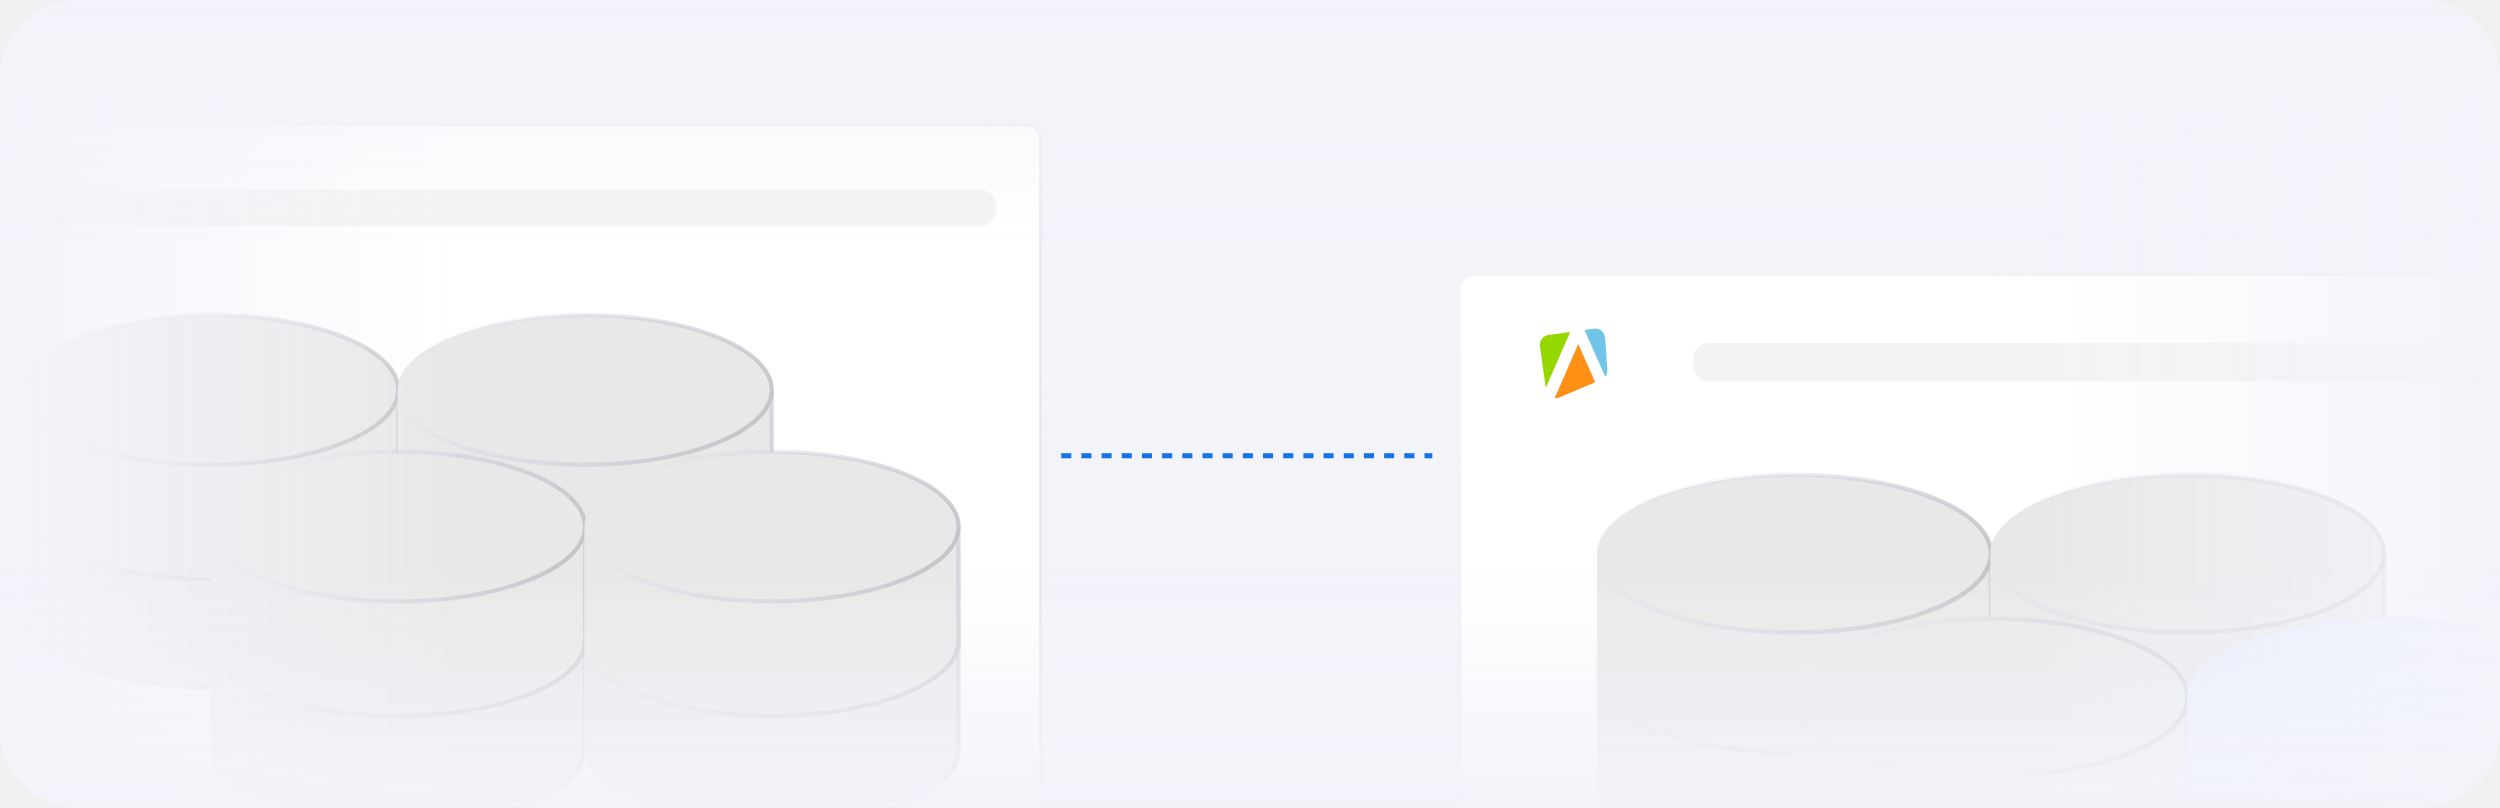
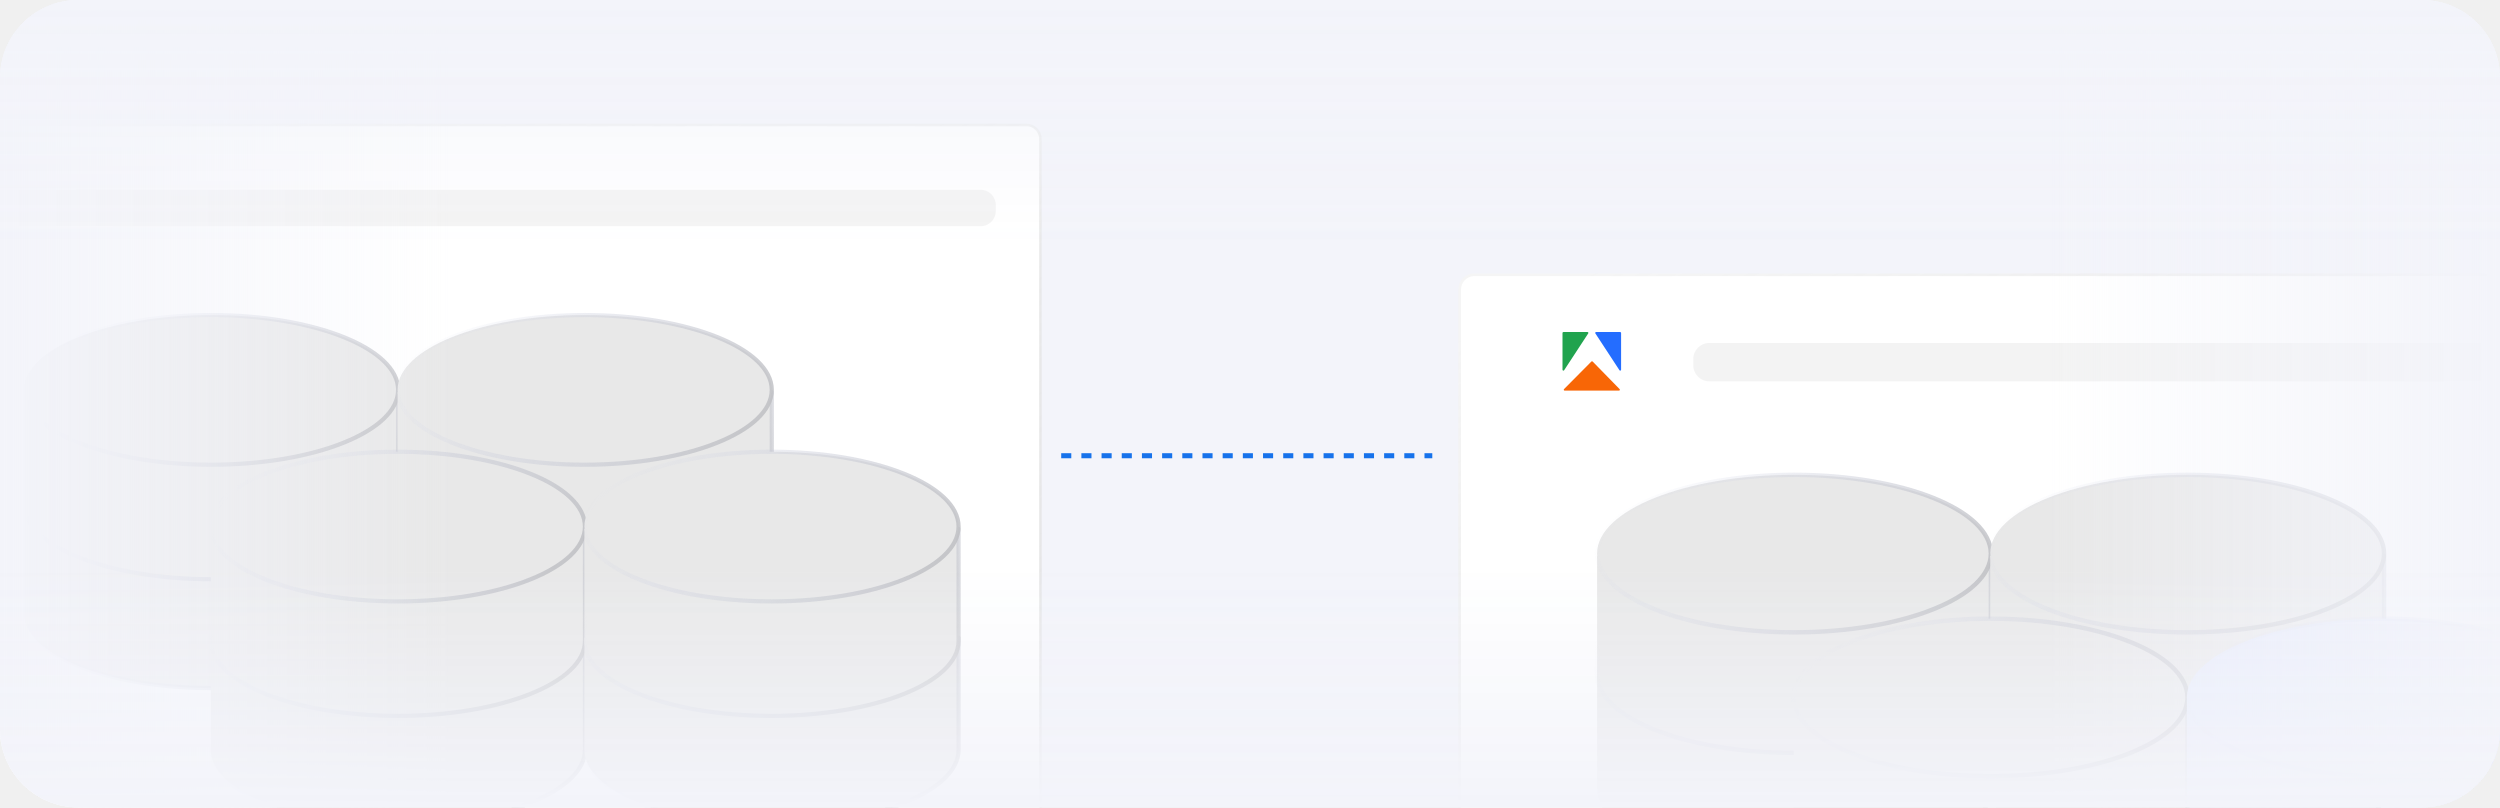
<svg xmlns="http://www.w3.org/2000/svg" width="384" height="124" viewBox="0 0 384 124" fill="none">
  <g clip-path="url(#clip0_2165_32337)">
    <rect width="384" height="124" rx="12" fill="#F3F4FA" />
    <g clip-path="url(#clip1_2165_32337)">
      <rect x="224.205" y="42.205" width="205.871" height="126.642" rx="2.256" fill="white" stroke="url(#paint0_linear_2165_32337)" stroke-width="0.41" />
      <rect x="260.09" y="52.68" width="162.774" height="5.892" rx="2.461" fill="#F3F3F3" />
      <path d="M245.31 102.993V121.139C245.31 127.819 258.85 133.236 275.552 133.236C292.254 133.236 305.794 127.819 305.794 121.139V102.993" fill="#E8E8E8" />
      <path d="M245.31 102.993V121.139C245.31 127.819 258.85 133.236 275.552 133.236C292.254 133.236 305.794 127.819 305.794 121.139V102.993" stroke="url(#paint1_linear_2165_32337)" stroke-width="0.679" stroke-linecap="round" stroke-linejoin="round" />
      <path d="M245.31 85.398V103.541C245.31 110.221 258.85 115.638 275.552 115.638C292.254 115.638 305.794 110.224 305.794 103.541V85.398" fill="#E8E8E8" />
      <path d="M245.31 85.398V103.541C245.31 110.221 258.85 115.638 275.552 115.638C292.254 115.638 305.794 110.224 305.794 103.541V85.398" stroke="url(#paint2_linear_2165_32337)" stroke-width="0.679" stroke-linecap="round" stroke-linejoin="round" />
      <path d="M275.552 97.128C292.254 97.128 305.794 91.712 305.794 85.031C305.794 78.35 292.254 72.934 275.552 72.934C258.85 72.934 245.31 78.35 245.31 85.031C245.31 91.712 258.85 97.128 275.552 97.128Z" fill="#E8E8E8" stroke="url(#paint3_linear_2165_32337)" stroke-width="0.679" stroke-linecap="round" stroke-linejoin="round" />
      <path d="M305.705 102.993V121.139C305.705 127.819 319.246 133.236 335.948 133.236C352.649 133.236 366.19 127.819 366.19 121.139V102.993" fill="#E8E8E8" />
      <path d="M305.705 102.993V121.139C305.705 127.819 319.246 133.236 335.948 133.236C352.649 133.236 366.19 127.819 366.19 121.139V102.993" stroke="url(#paint4_linear_2165_32337)" stroke-width="0.679" stroke-linecap="round" stroke-linejoin="round" />
      <path d="M305.705 85.398V103.541C305.705 110.221 319.246 115.638 335.948 115.638C352.649 115.638 366.19 110.224 366.19 103.541V85.398" fill="#E8E8E8" />
      <path d="M305.705 85.398V103.541C305.705 110.221 319.246 115.638 335.948 115.638C352.649 115.638 366.19 110.224 366.19 103.541V85.398" stroke="url(#paint5_linear_2165_32337)" stroke-width="0.679" stroke-linecap="round" stroke-linejoin="round" />
      <path d="M335.948 97.128C352.65 97.128 366.19 91.712 366.19 85.031C366.19 78.35 352.65 72.934 335.948 72.934C319.245 72.934 305.705 78.35 305.705 85.031C305.705 91.712 319.245 97.128 335.948 97.128Z" fill="#E8E8E8" stroke="url(#paint6_linear_2165_32337)" stroke-width="0.679" stroke-linecap="round" stroke-linejoin="round" />
      <path d="M275.507 107.494V125.637C275.507 132.317 289.047 137.734 305.749 137.734C322.451 137.734 335.992 132.32 335.992 125.637V107.494" fill="#E8E8E8" />
      <path d="M275.507 107.494V125.637C275.507 132.317 289.047 137.734 305.749 137.734C322.451 137.734 335.992 132.32 335.992 125.637V107.494" stroke="url(#paint7_linear_2165_32337)" stroke-width="0.679" stroke-linecap="round" stroke-linejoin="round" />
      <path d="M305.749 119.224C322.452 119.224 335.992 113.808 335.992 107.127C335.992 100.446 322.452 95.03 305.749 95.03C289.047 95.03 275.507 100.446 275.507 107.127C275.507 113.808 289.047 119.224 305.749 119.224Z" fill="#E8E8E8" stroke="url(#paint8_linear_2165_32337)" stroke-width="0.679" stroke-linecap="round" stroke-linejoin="round" />
      <path d="M335.903 107.494V125.637C335.903 132.317 349.444 137.734 366.146 137.734C382.848 137.734 396.388 132.32 396.388 125.637V107.494" fill="#E5EBFD" />
      <path d="M335.903 107.494V125.637C335.903 132.317 349.444 137.734 366.146 137.734C382.848 137.734 396.388 132.32 396.388 125.637V107.494" stroke="url(#paint9_linear_2165_32337)" stroke-width="0.679" stroke-linecap="round" stroke-linejoin="round" />
      <path d="M366.146 119.224C382.848 119.224 396.388 113.808 396.388 107.127C396.388 100.446 382.848 95.03 366.146 95.03C349.443 95.03 335.903 100.446 335.903 107.127C335.903 113.808 349.443 119.224 366.146 119.224Z" fill="#E5EBFD" stroke="url(#paint10_linear_2165_32337)" stroke-width="0.679" stroke-linecap="round" stroke-linejoin="round" />
-       <path d="M237.824 51.464C237.428 51.519 237.069 51.731 236.827 52.051C236.586 52.372 236.481 52.776 236.536 53.175L237.429 59.581L241.187 50.993L237.824 51.464Z" fill="#97D700" />
-       <path d="M246.892 56.803L246.541 51.877C246.511 51.476 246.325 51.104 246.023 50.841C245.721 50.578 245.327 50.446 244.928 50.474C244.894 50.475 244.861 50.479 244.827 50.485L243.377 50.686L246.563 57.861C246.802 57.563 246.92 57.184 246.892 56.803Z" fill="#71C5E8" />
-       <path d="M238.799 61.14C239.056 61.169 239.316 61.132 239.555 61.03L245.025 58.711L242.422 52.852L238.799 61.14Z" fill="#FF9013" />
+       <g clip-path="url(#clip2_2165_32337)">
+         <path d="M245.161 51H248.864C248.939 51 249 51.061 249 51.136V56.794C249 56.93 248.824 56.983 248.75 56.869L245.047 51.211C244.988 51.12 245.053 51 245.161 51Z" fill="#246DFF" />
+         <path d="M243.839 51H240.136C240.061 51 240 51.061 240 51.136V56.794C240 56.93 240.176 56.983 240.25 56.869L243.953 51.211C244.012 51.12 243.947 51 243.839 51Z" fill="#20A34E" />
+         <path d="M244.437 55.53L240.231 59.768C240.145 59.854 240.206 60 240.327 60H248.676C248.797 60 248.858 59.855 248.773 59.768L244.631 55.531C244.578 55.476 244.49 55.476 244.437 55.53Z" fill="#F86606" />
+       </g>
    </g>
-     <g clip-path="url(#clip2_2165_32337)">
+     <g clip-path="url(#clip3_2165_32337)">
      <rect x="-35.805" y="19.195" width="195.61" height="120.33" rx="2.143" fill="white" stroke="url(#paint11_linear_2165_32337)" stroke-width="0.39" />
      <rect x="-1.708" y="29.148" width="154.661" height="5.599" rx="2.338" fill="#F3F3F3" />
      <path d="M3.686 76.954V94.195C3.686 100.542 16.552 105.689 32.421 105.689C48.291 105.689 61.156 100.542 61.156 94.195V76.954" fill="#E8E8E8" />
      <path d="M3.686 76.954V94.195C3.686 100.542 16.552 105.689 32.421 105.689C48.291 105.689 61.156 100.542 61.156 94.195V76.954" stroke="url(#paint12_linear_2165_32337)" stroke-width="0.645" stroke-linecap="round" stroke-linejoin="round" />
      <path d="M3.686 60.235V77.474C3.686 83.821 16.552 88.968 32.421 88.968C48.291 88.968 61.156 83.823 61.156 77.474V60.235" fill="#E8E8E8" />
      <path d="M3.686 60.235V77.474C3.686 83.821 16.552 88.968 32.421 88.968C48.291 88.968 61.156 83.823 61.156 77.474V60.235" stroke="url(#paint13_linear_2165_32337)" stroke-width="0.645" stroke-linecap="round" stroke-linejoin="round" />
      <path d="M32.421 71.381C48.291 71.381 61.156 66.235 61.156 59.887C61.156 53.539 48.291 48.393 32.421 48.393C16.551 48.393 3.686 53.539 3.686 59.887C3.686 66.235 16.551 71.381 32.421 71.381Z" fill="#E8E8E8" stroke="url(#paint14_linear_2165_32337)" stroke-width="0.645" stroke-linecap="round" stroke-linejoin="round" />
      <path d="M61.071 76.954V94.195C61.071 100.542 73.937 105.689 89.806 105.689C105.676 105.689 118.542 100.542 118.542 94.195V76.954" fill="#E8E8E8" />
      <path d="M61.071 76.954V94.195C61.071 100.542 73.937 105.689 89.806 105.689C105.676 105.689 118.542 100.542 118.542 94.195V76.954" stroke="url(#paint15_linear_2165_32337)" stroke-width="0.645" stroke-linecap="round" stroke-linejoin="round" />
      <path d="M61.071 60.235V77.474C61.071 83.821 73.937 88.968 89.806 88.968C105.676 88.968 118.542 83.823 118.542 77.474V60.235" fill="#E8E8E8" />
      <path d="M61.071 60.235V77.474C61.071 83.821 73.937 88.968 89.806 88.968C105.676 88.968 118.542 83.823 118.542 77.474V60.235" stroke="url(#paint16_linear_2165_32337)" stroke-width="0.645" stroke-linecap="round" stroke-linejoin="round" />
      <path d="M89.806 71.381C105.676 71.381 118.542 66.235 118.542 59.887C118.542 53.539 105.676 48.393 89.806 48.393C73.936 48.393 61.071 53.539 61.071 59.887C61.071 66.235 73.936 71.381 89.806 71.381Z" fill="#E8E8E8" stroke="url(#paint17_linear_2165_32337)" stroke-width="0.645" stroke-linecap="round" stroke-linejoin="round" />
      <path d="M32.379 97.948V115.189C32.379 121.537 45.245 126.683 61.114 126.683C76.984 126.683 89.849 121.537 89.849 115.189V97.948" fill="#E8E8E8" />
      <path d="M32.379 97.948V115.189C32.379 121.537 45.245 126.683 61.114 126.683C76.984 126.683 89.849 121.537 89.849 115.189V97.948" stroke="url(#paint18_linear_2165_32337)" stroke-width="0.645" stroke-linecap="round" stroke-linejoin="round" />
      <path d="M32.379 81.23V98.468C32.379 104.816 45.245 109.962 61.114 109.962C76.984 109.962 89.849 104.818 89.849 98.468V81.23" fill="#E8E8E8" />
      <path d="M32.379 81.23V98.468C32.379 104.816 45.245 109.962 61.114 109.962C76.984 109.962 89.849 104.818 89.849 98.468V81.23" stroke="url(#paint19_linear_2165_32337)" stroke-width="0.645" stroke-linecap="round" stroke-linejoin="round" />
      <path d="M61.114 92.376C76.984 92.376 89.849 87.229 89.849 80.881C89.849 74.533 76.984 69.387 61.114 69.387C45.244 69.387 32.379 74.533 32.379 80.881C32.379 87.229 45.244 92.376 61.114 92.376Z" fill="#E8E8E8" stroke="url(#paint20_linear_2165_32337)" stroke-width="0.645" stroke-linecap="round" stroke-linejoin="round" />
      <path d="M89.764 97.948V115.189C89.764 121.537 102.63 126.683 118.499 126.683C134.369 126.683 147.235 121.537 147.235 115.189V97.948" fill="#E8E8E8" />
      <path d="M89.764 97.948V115.189C89.764 121.537 102.63 126.683 118.499 126.683C134.369 126.683 147.235 121.537 147.235 115.189V97.948" stroke="url(#paint21_linear_2165_32337)" stroke-width="0.645" stroke-linecap="round" stroke-linejoin="round" />
      <path d="M89.764 81.23V98.468C89.764 104.816 102.63 109.962 118.499 109.962C134.369 109.962 147.235 104.818 147.235 98.468V81.23" fill="#E8E8E8" />
      <path d="M89.764 81.23V98.468C89.764 104.816 102.63 109.962 118.499 109.962C134.369 109.962 147.235 104.818 147.235 98.468V81.23" stroke="url(#paint22_linear_2165_32337)" stroke-width="0.645" stroke-linecap="round" stroke-linejoin="round" />
      <path d="M118.499 92.376C134.369 92.376 147.235 87.229 147.235 80.881C147.235 74.533 134.369 69.387 118.499 69.387C102.629 69.387 89.764 74.533 89.764 80.881C89.764 87.229 102.629 92.376 118.499 92.376Z" fill="#E8E8E8" stroke="url(#paint23_linear_2165_32337)" stroke-width="0.645" stroke-linecap="round" stroke-linejoin="round" />
    </g>
    <rect width="70" height="124" fill="url(#paint24_linear_2165_32337)" />
    <rect width="70" height="124" transform="matrix(-1 0 0 1 384 0)" fill="url(#paint25_linear_2165_32337)" />
    <rect width="384" height="37" fill="url(#paint26_linear_2165_32337)" />
    <rect width="384" height="37" transform="matrix(1 0 0 -1 0 124)" fill="url(#paint27_linear_2165_32337)" />
    <path d="M163 70H220" stroke="#1672EB" stroke-width="0.777" stroke-dasharray="1.55 1.55" />
  </g>
  <defs>
    <linearGradient id="paint0_linear_2165_32337" x1="430.281" y1="169.052" x2="338.673" y2="-15.058" gradientUnits="userSpaceOnUse">
      <stop stop-color="#D7D7D7" stop-opacity="0.58" />
      <stop offset="0.958" stop-color="#F5F5F5" />
    </linearGradient>
    <linearGradient id="paint1_linear_2165_32337" x1="298.463" y1="152.481" x2="250.808" y2="112.158" gradientUnits="userSpaceOnUse">
      <stop stop-color="#C7C7C7" />
      <stop offset="1" stop-color="#CFD4EB" stop-opacity="0" />
    </linearGradient>
    <linearGradient id="paint2_linear_2165_32337" x1="297.363" y1="128.654" x2="252.641" y2="89.797" gradientUnits="userSpaceOnUse">
      <stop stop-color="#C6C6C6" />
      <stop offset="1" stop-color="#CFD4EB" stop-opacity="0" />
    </linearGradient>
    <linearGradient id="paint3_linear_2165_32337" x1="307.627" y1="105.193" x2="251.908" y2="70.368" gradientUnits="userSpaceOnUse">
      <stop stop-color="#BABABA" />
      <stop offset="1" stop-color="#CFD4EB" stop-opacity="0" />
    </linearGradient>
    <linearGradient id="paint4_linear_2165_32337" x1="358.858" y1="152.481" x2="311.204" y2="112.158" gradientUnits="userSpaceOnUse">
      <stop stop-color="#C7C7C7" />
      <stop offset="1" stop-color="#CFD4EB" stop-opacity="0" />
    </linearGradient>
    <linearGradient id="paint5_linear_2165_32337" x1="357.759" y1="128.654" x2="313.037" y2="89.797" gradientUnits="userSpaceOnUse">
      <stop stop-color="#C6C6C6" />
      <stop offset="1" stop-color="#CFD4EB" stop-opacity="0" />
    </linearGradient>
    <linearGradient id="paint6_linear_2165_32337" x1="368.023" y1="105.193" x2="312.303" y2="70.368" gradientUnits="userSpaceOnUse">
      <stop stop-color="#BABABA" />
      <stop offset="1" stop-color="#CFD4EB" stop-opacity="0" />
    </linearGradient>
    <linearGradient id="paint7_linear_2165_32337" x1="327.56" y1="150.75" x2="282.838" y2="111.893" gradientUnits="userSpaceOnUse">
      <stop stop-color="#C6C6C6" />
      <stop offset="1" stop-color="#CFD4EB" stop-opacity="0" />
    </linearGradient>
    <linearGradient id="paint8_linear_2165_32337" x1="337.825" y1="127.289" x2="282.105" y2="92.464" gradientUnits="userSpaceOnUse">
      <stop stop-color="#BABABA" />
      <stop offset="1" stop-color="#CFD4EB" stop-opacity="0" />
    </linearGradient>
    <linearGradient id="paint9_linear_2165_32337" x1="387.957" y1="150.75" x2="343.235" y2="111.893" gradientUnits="userSpaceOnUse">
      <stop stop-color="#A6B5F7" />
      <stop offset="1" stop-color="#CFD4EB" stop-opacity="0" />
    </linearGradient>
    <linearGradient id="paint10_linear_2165_32337" x1="398.221" y1="127.289" x2="342.502" y2="92.464" gradientUnits="userSpaceOnUse">
      <stop stop-color="#B7C4FF" />
      <stop offset="1" stop-color="#CFD4EB" stop-opacity="0" />
    </linearGradient>
    <linearGradient id="paint11_linear_2165_32337" x1="160" y1="139.72" x2="72.957" y2="-35.214" gradientUnits="userSpaceOnUse">
      <stop stop-color="#D7D7D7" stop-opacity="0.58" />
      <stop offset="0.958" stop-color="#F5F5F5" />
    </linearGradient>
    <linearGradient id="paint12_linear_2165_32337" x1="54.19" y1="123.975" x2="8.911" y2="85.661" gradientUnits="userSpaceOnUse">
      <stop stop-color="#C7C7C7" />
      <stop offset="1" stop-color="#CFD4EB" stop-opacity="0" />
    </linearGradient>
    <linearGradient id="paint13_linear_2165_32337" x1="53.145" y1="101.335" x2="10.652" y2="64.415" gradientUnits="userSpaceOnUse">
      <stop stop-color="#C6C6C6" />
      <stop offset="1" stop-color="#CFD4EB" stop-opacity="0" />
    </linearGradient>
    <linearGradient id="paint14_linear_2165_32337" x1="62.898" y1="79.043" x2="9.956" y2="45.954" gradientUnits="userSpaceOnUse">
      <stop stop-color="#BABABA" />
      <stop offset="1" stop-color="#CFD4EB" stop-opacity="0" />
    </linearGradient>
    <linearGradient id="paint15_linear_2165_32337" x1="111.576" y1="123.975" x2="66.296" y2="85.661" gradientUnits="userSpaceOnUse">
      <stop stop-color="#C7C7C7" />
      <stop offset="1" stop-color="#CFD4EB" stop-opacity="0" />
    </linearGradient>
    <linearGradient id="paint16_linear_2165_32337" x1="110.531" y1="101.335" x2="68.037" y2="64.415" gradientUnits="userSpaceOnUse">
      <stop stop-color="#C6C6C6" />
      <stop offset="1" stop-color="#CFD4EB" stop-opacity="0" />
    </linearGradient>
    <linearGradient id="paint17_linear_2165_32337" x1="120.283" y1="79.043" x2="67.341" y2="45.954" gradientUnits="userSpaceOnUse">
      <stop stop-color="#BABABA" />
      <stop offset="1" stop-color="#CFD4EB" stop-opacity="0" />
    </linearGradient>
    <linearGradient id="paint18_linear_2165_32337" x1="82.883" y1="144.969" x2="37.603" y2="106.656" gradientUnits="userSpaceOnUse">
      <stop stop-color="#C7C7C7" />
      <stop offset="1" stop-color="#CFD4EB" stop-opacity="0" />
    </linearGradient>
    <linearGradient id="paint19_linear_2165_32337" x1="81.838" y1="122.33" x2="39.345" y2="85.409" gradientUnits="userSpaceOnUse">
      <stop stop-color="#C6C6C6" />
      <stop offset="1" stop-color="#CFD4EB" stop-opacity="0" />
    </linearGradient>
    <linearGradient id="paint20_linear_2165_32337" x1="91.591" y1="100.038" x2="38.648" y2="66.949" gradientUnits="userSpaceOnUse">
      <stop stop-color="#BABABA" />
      <stop offset="1" stop-color="#CFD4EB" stop-opacity="0" />
    </linearGradient>
    <linearGradient id="paint21_linear_2165_32337" x1="140.268" y1="144.969" x2="94.989" y2="106.656" gradientUnits="userSpaceOnUse">
      <stop stop-color="#C7C7C7" />
      <stop offset="1" stop-color="#CFD4EB" stop-opacity="0" />
    </linearGradient>
    <linearGradient id="paint22_linear_2165_32337" x1="139.223" y1="122.33" x2="96.73" y2="85.409" gradientUnits="userSpaceOnUse">
      <stop stop-color="#C6C6C6" />
      <stop offset="1" stop-color="#CFD4EB" stop-opacity="0" />
    </linearGradient>
    <linearGradient id="paint23_linear_2165_32337" x1="148.976" y1="100.038" x2="96.034" y2="66.949" gradientUnits="userSpaceOnUse">
      <stop stop-color="#BABABA" />
      <stop offset="1" stop-color="#CFD4EB" stop-opacity="0" />
    </linearGradient>
    <linearGradient id="paint24_linear_2165_32337" x1="1.04308e-06" y1="62" x2="70" y2="62" gradientUnits="userSpaceOnUse">
      <stop stop-color="#F3F4FA" />
      <stop offset="1" stop-color="#F3F4FA" stop-opacity="0" />
    </linearGradient>
    <linearGradient id="paint25_linear_2165_32337" x1="1.04308e-06" y1="62" x2="70" y2="62" gradientUnits="userSpaceOnUse">
      <stop stop-color="#F3F4FA" />
      <stop offset="1" stop-color="#F3F4FA" stop-opacity="0" />
    </linearGradient>
    <linearGradient id="paint26_linear_2165_32337" x1="192" y1="0" x2="192" y2="37" gradientUnits="userSpaceOnUse">
      <stop stop-color="#F3F4FA" />
      <stop offset="1" stop-color="#F3F4FA" stop-opacity="0" />
    </linearGradient>
    <linearGradient id="paint27_linear_2165_32337" x1="192" y1="0" x2="192" y2="37" gradientUnits="userSpaceOnUse">
      <stop stop-color="#F3F4FA" />
      <stop offset="1" stop-color="#F3F4FA" stop-opacity="0" />
    </linearGradient>
    <clipPath id="clip0_2165_32337">
      <rect width="384" height="124" rx="12" fill="white" />
    </clipPath>
    <clipPath id="clip1_2165_32337">
      <rect width="206.281" height="127.052" fill="white" transform="translate(224 42)" />
    </clipPath>
    <clipPath id="clip2_2165_32337">
+       <rect width="9" height="9" fill="white" transform="translate(240 51)" />
+     </clipPath>
+     <clipPath id="clip3_2165_32337">
      <rect width="196" height="120.72" fill="white" transform="translate(-36 19)" />
    </clipPath>
  </defs>
</svg>
